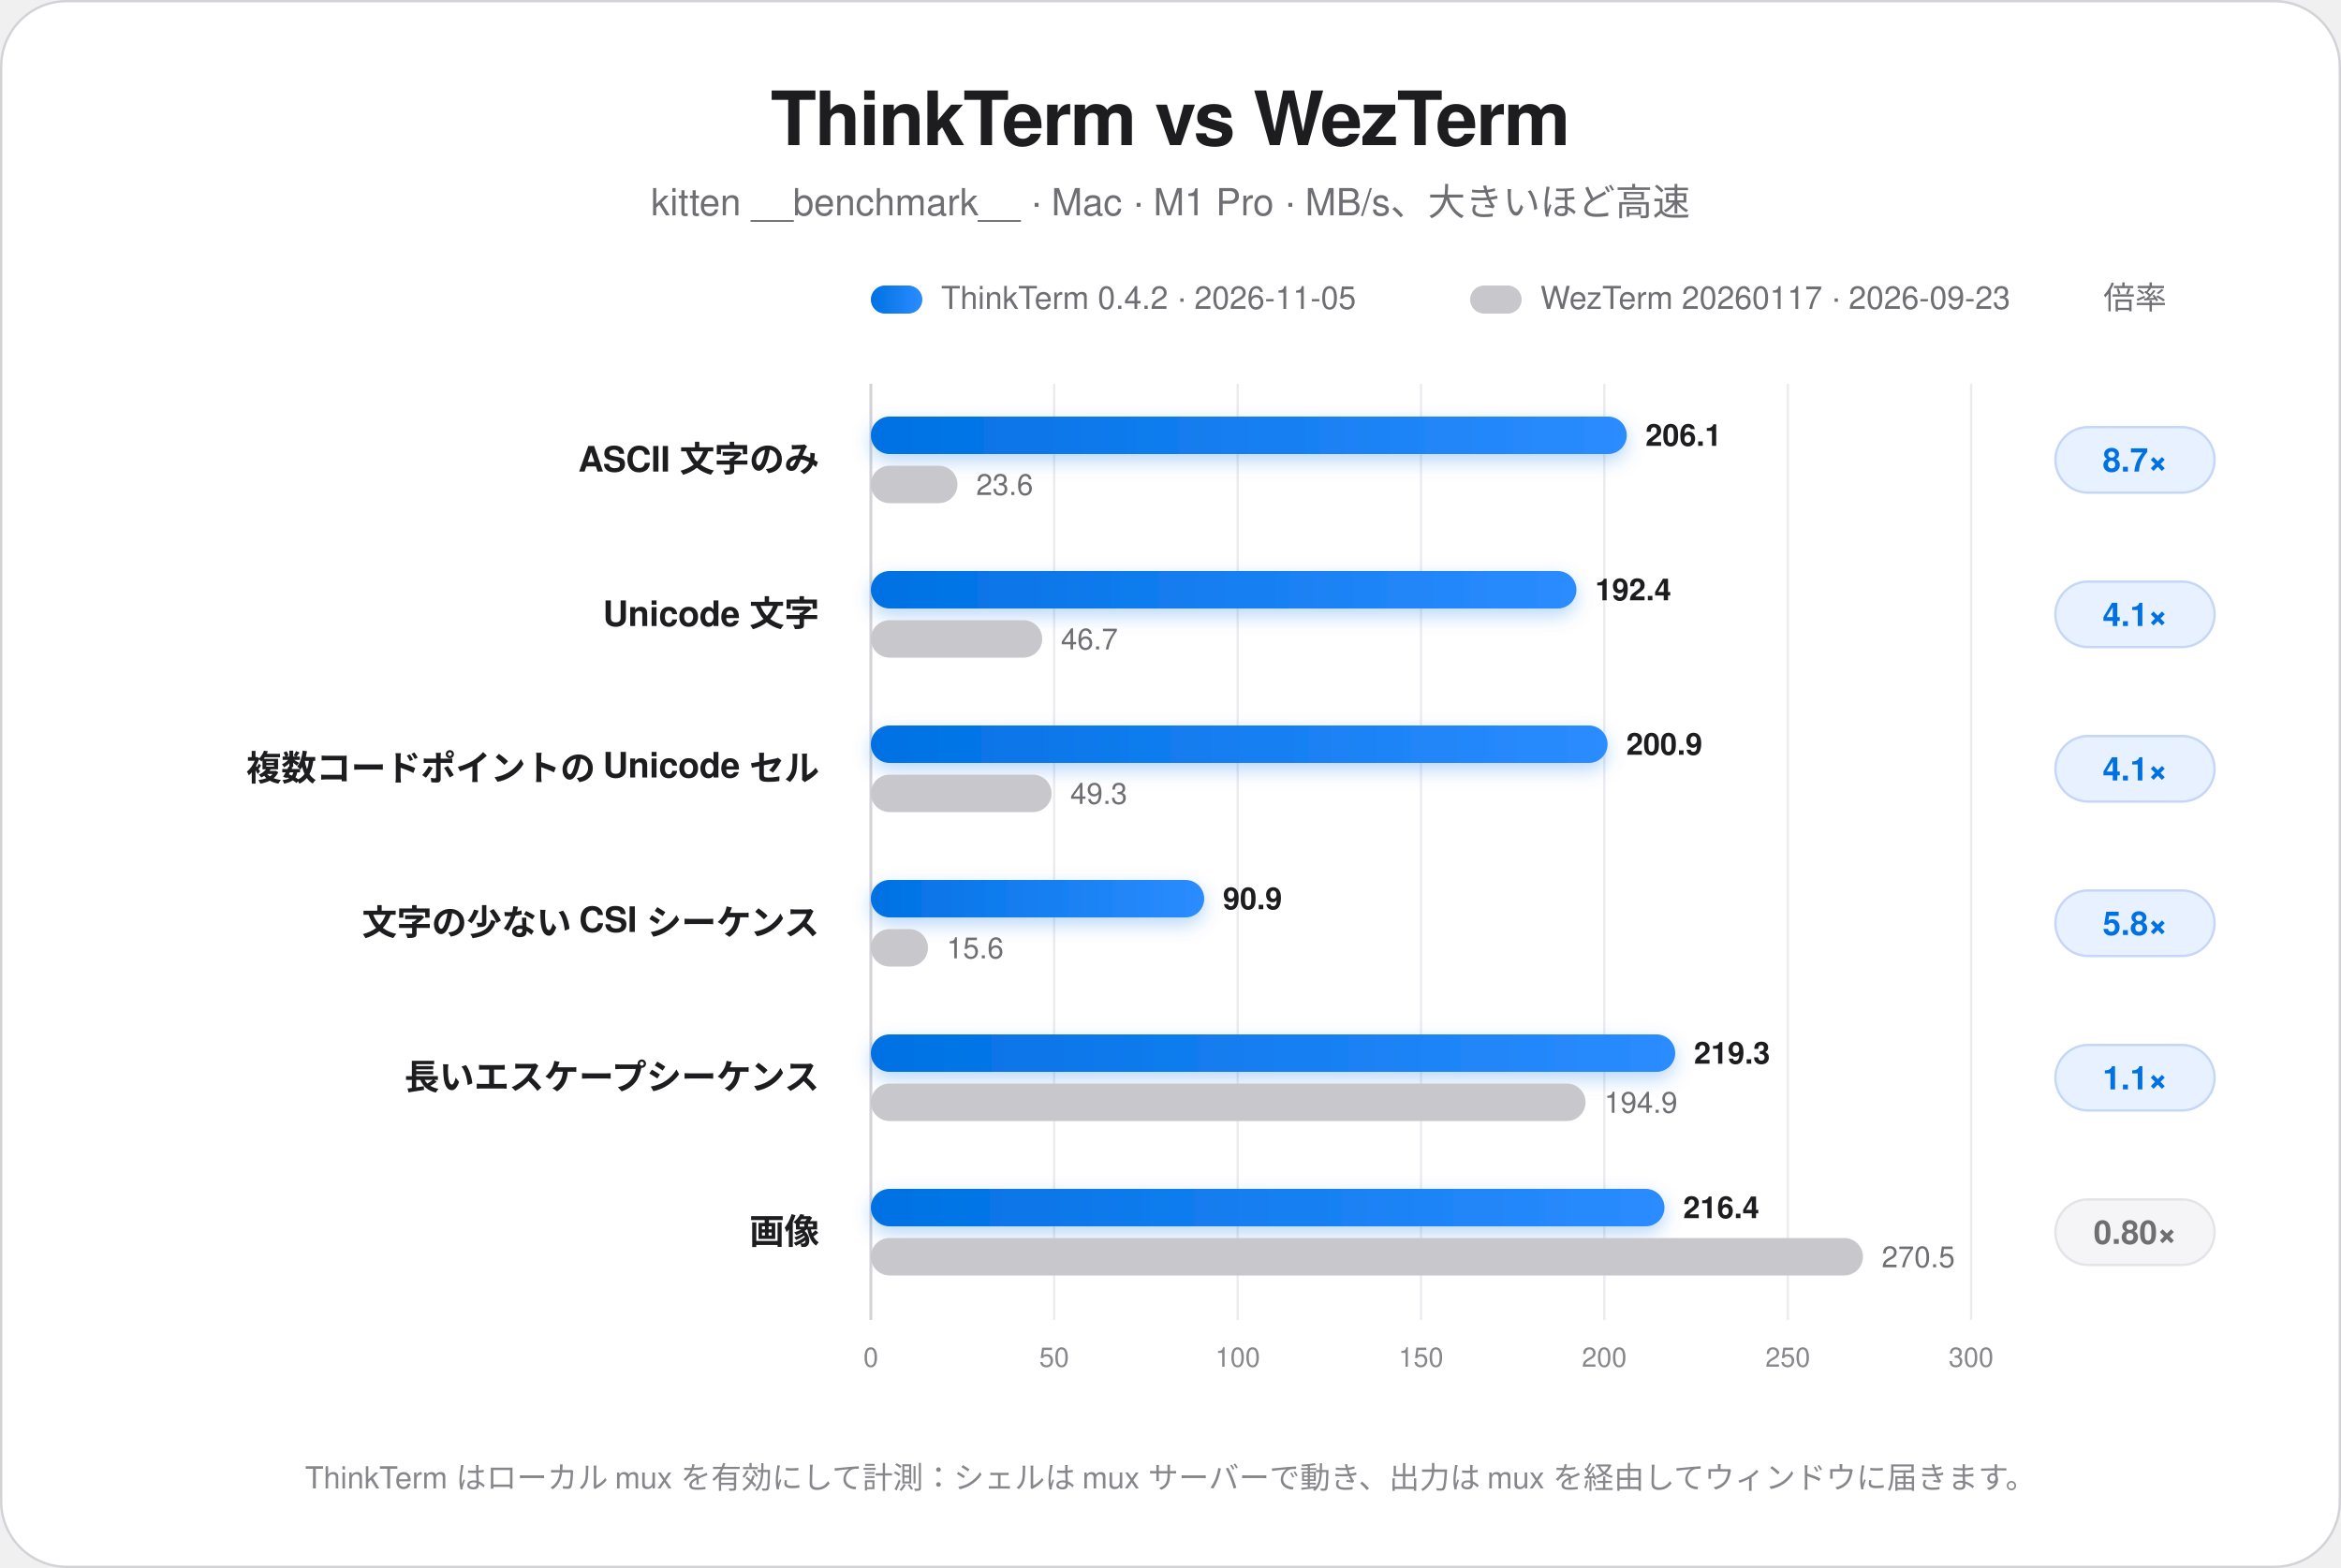
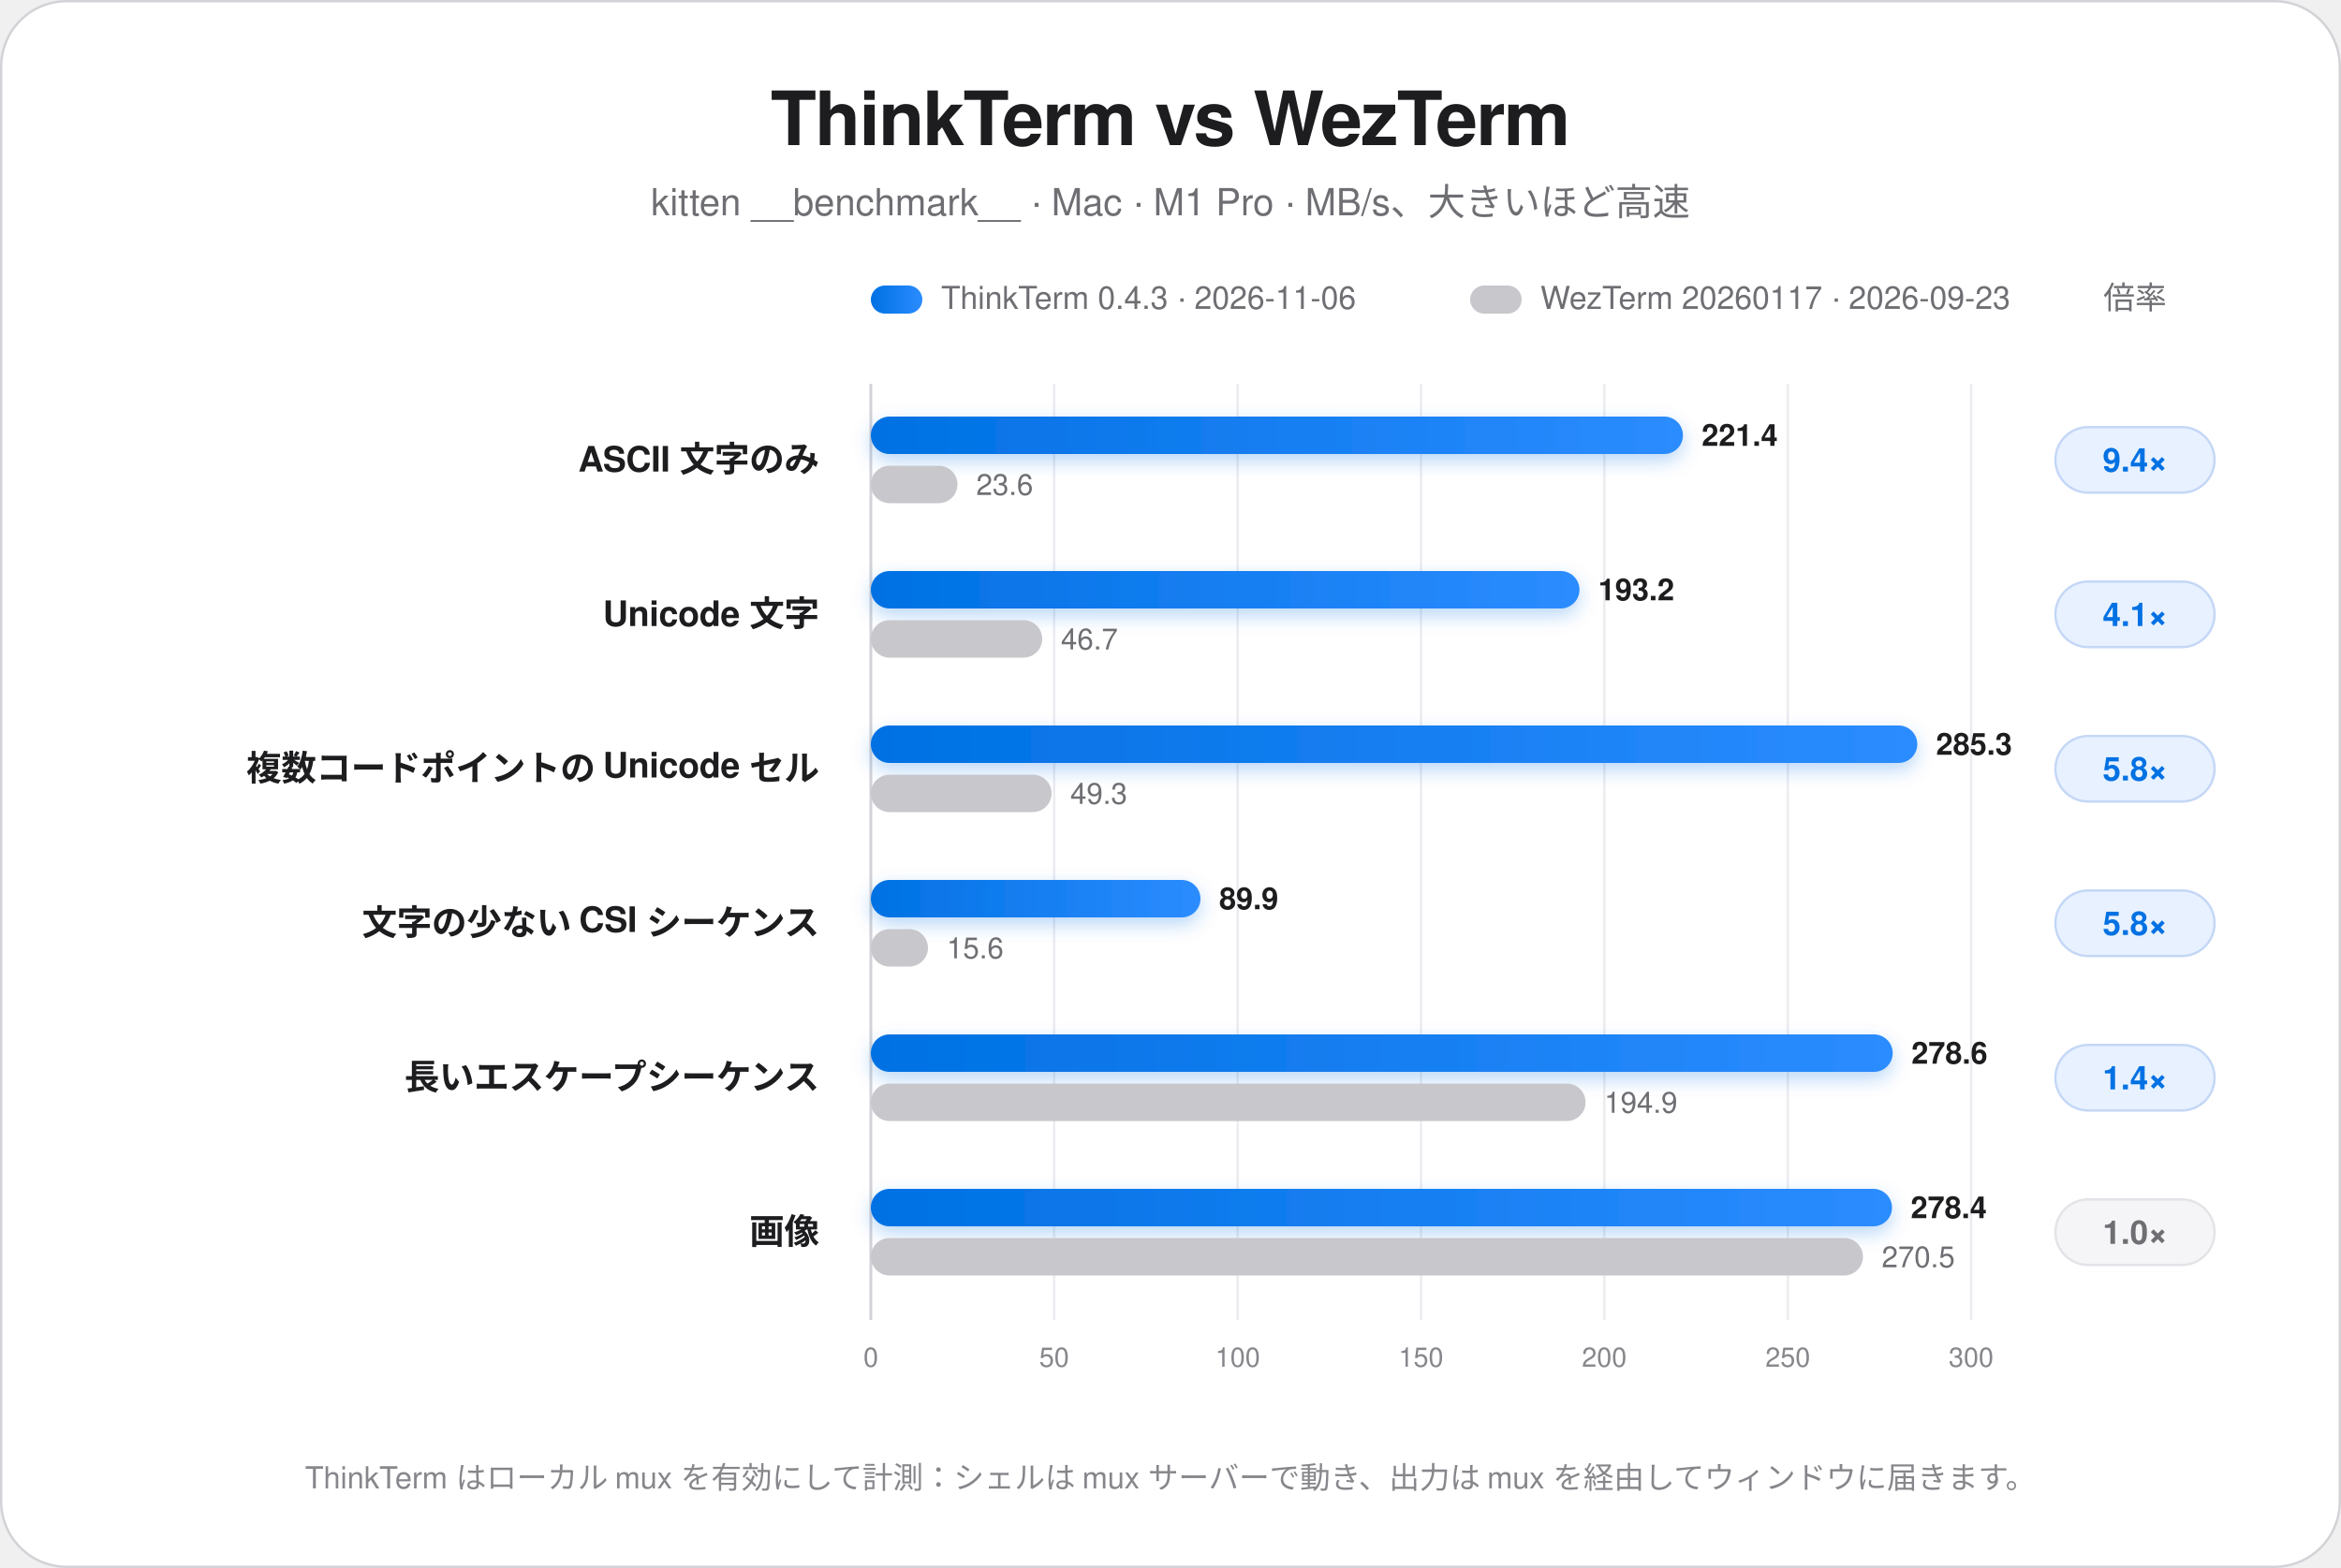
<svg xmlns="http://www.w3.org/2000/svg" viewBox="0 0 1000 670" width="1000" height="670" role="img" aria-labelledby="t d">
  <defs>
    <linearGradient id="ours" x1="0" y1="0" x2="1" y2="0">
      <stop offset="0" stop-color="#0071e3" />
      <stop offset="1" stop-color="#2b8cff" />
    </linearGradient>
    <filter id="glow" x="-10%" y="-80%" width="120%" height="300%">
      <feDropShadow dx="0" dy="3" stdDeviation="4" flood-color="#0071e3" flood-opacity="0.28" />
    </filter>
  </defs>
  <style>
text { font-family: -apple-system, BlinkMacSystemFont, 'SF Pro Display', 'SF Pro Text', 'Segoe UI', 'Helvetica Neue', Helvetica, Arial, 'Hiragino Sans', 'Hiragino Kaku Gothic ProN', 'Yu Gothic', 'Meiryo', 'Noto Sans CJK JP', sans-serif; fill: #1d1d1f; }
.headline { font-size: 32px; font-weight: 700; letter-spacing: -0.6px; }
.subhead { font-size: 16px; fill: #6e6e73; }
.label { font-size: 15px; font-weight: 600; letter-spacing: -0.1px; }
.legend { font-size: 13.5px; font-weight: 500; fill: #6e6e73; }
.val-ours { font-size: 13px; font-weight: 700; }
.val-theirs { font-size: 12.5px; font-weight: 500; fill: #6e6e73; }
.tick { font-size: 11.5px; fill: #86868b; }
.caption { font-size: 13px; font-weight: 500; fill: #86868b; }
.grid { stroke: #ececf0; stroke-width: 1; }
.axis { stroke: #d2d2d7; stroke-width: 1.2; }
.ours { fill: url(#ours); }
.ours-bar { fill: url(#ours); filter: url(#glow); }
.theirs { fill: #c7c7cc; }
.win { fill: #e8f1ff; stroke: #c4d7f6; }
.win-t { font-size: 14px; font-weight: 700; fill: #0071e3; }
.even { fill: #f5f5f7; stroke: #e3e3e8; }
.even-t { font-size: 14px; font-weight: 700; fill: #6e6e73; }
</style>
  <rect x="0.5" y="0.5" width="999" height="669" rx="28" fill="#ffffff" stroke="#d2d2d7" />
  <text x="500" y="62" class="headline" text-anchor="middle">ThinkTerm vs WezTerm</text>
  <text x="500" y="92" class="subhead" text-anchor="middle">kitten __benchmark__ · Mac · M1 Pro · MB/s、大きいほど高速</text>
  <rect x="372" y="122" width="22" height="12" rx="6" class="ours" />
-   <text x="402" y="132" class="legend">ThinkTerm 0.4.2 · 2026-11-05</text>
+   <text x="402" y="132" class="legend">ThinkTerm 0.4.3 · 2026-11-06</text>
  <rect x="628" y="122" width="22" height="12" rx="6" class="theirs" />
  <text x="658" y="132" class="legend">WezTerm 20260117 · 2026-09-23</text>
  <text x="912" y="132" class="legend" text-anchor="middle">倍率</text>
  <line x1="450.3" y1="164" x2="450.3" y2="564" class="grid" />
  <text x="450.3" y="584" class="tick" text-anchor="middle">50</text>
  <line x1="528.7" y1="164" x2="528.7" y2="564" class="grid" />
  <text x="528.7" y="584" class="tick" text-anchor="middle">100</text>
  <line x1="607.0" y1="164" x2="607.0" y2="564" class="grid" />
  <text x="607.0" y="584" class="tick" text-anchor="middle">150</text>
  <line x1="685.3" y1="164" x2="685.3" y2="564" class="grid" />
  <text x="685.3" y="584" class="tick" text-anchor="middle">200</text>
  <line x1="763.7" y1="164" x2="763.7" y2="564" class="grid" />
  <text x="763.7" y="584" class="tick" text-anchor="middle">250</text>
  <line x1="842.0" y1="164" x2="842.0" y2="564" class="grid" />
  <text x="842.0" y="584" class="tick" text-anchor="middle">300</text>
  <line x1="372" y1="164" x2="372" y2="564" class="axis" />
  <text x="372" y="584" class="tick" text-anchor="middle">0</text>
  <text x="350" y="201.5" class="label" text-anchor="end">ASCII 文字のみ</text>
-   <rect x="372" y="178" width="322.9" height="16" rx="8.0" class="ours-bar" />
-   <text x="702.9" y="190.5" class="val-ours">206.1</text>
+   <rect x="372" y="178" width="346.9" height="16" rx="8.0" class="ours-bar" />
+   <text x="726.9" y="190.5" class="val-ours">221.4</text>
  <rect x="372" y="199" width="37.0" height="16" rx="8.0" class="theirs" />
  <text x="417.0" y="211.5" class="val-theirs">23.6</text>
  <rect x="878" y="182.5" width="68" height="28" rx="14" class="win" />
-   <text x="912" y="201.5" class="win-t" text-anchor="middle">8.7×</text>
+   <text x="912" y="201.5" class="win-t" text-anchor="middle">9.4×</text>
  <text x="350" y="267.5" class="label" text-anchor="end">Unicode 文字</text>
-   <rect x="372" y="244" width="301.4" height="16" rx="8.0" class="ours-bar" />
-   <text x="681.4" y="256.5" class="val-ours">192.4</text>
+   <rect x="372" y="244" width="302.7" height="16" rx="8.0" class="ours-bar" />
+   <text x="682.7" y="256.5" class="val-ours">193.2</text>
  <rect x="372" y="265" width="73.2" height="16" rx="8.0" class="theirs" />
  <text x="453.2" y="277.5" class="val-theirs">46.7</text>
  <rect x="878" y="248.5" width="68" height="28" rx="14" class="win" />
  <text x="912" y="267.5" class="win-t" text-anchor="middle">4.1×</text>
  <text x="350" y="333.5" class="label" text-anchor="end">複数コードポイントの Unicode セル</text>
-   <rect x="372" y="310" width="314.7" height="16" rx="8.0" class="ours-bar" />
-   <text x="694.7" y="322.5" class="val-ours">200.9</text>
+   <rect x="372" y="310" width="447.0" height="16" rx="8.0" class="ours-bar" />
+   <text x="827.0" y="322.5" class="val-ours">285.3</text>
  <rect x="372" y="331" width="77.2" height="16" rx="8.0" class="theirs" />
  <text x="457.2" y="343.5" class="val-theirs">49.3</text>
  <rect x="878" y="314.5" width="68" height="28" rx="14" class="win" />
-   <text x="912" y="333.5" class="win-t" text-anchor="middle">4.1×</text>
+   <text x="912" y="333.5" class="win-t" text-anchor="middle">5.8×</text>
  <text x="350" y="399.5" class="label" text-anchor="end">文字の少ない CSI シーケンス</text>
-   <rect x="372" y="376" width="142.4" height="16" rx="8.0" class="ours-bar" />
-   <text x="522.4" y="388.5" class="val-ours">90.9</text>
+   <rect x="372" y="376" width="140.8" height="16" rx="8.0" class="ours-bar" />
+   <text x="520.8" y="388.5" class="val-ours">89.9</text>
  <rect x="372" y="397" width="24.4" height="16" rx="8.0" class="theirs" />
  <text x="404.4" y="409.5" class="val-theirs">15.6</text>
  <rect x="878" y="380.5" width="68" height="28" rx="14" class="win" />
  <text x="912" y="399.5" class="win-t" text-anchor="middle">5.8×</text>
  <text x="350" y="465.5" class="label" text-anchor="end">長いエスケープシーケンス</text>
-   <rect x="372" y="442" width="343.6" height="16" rx="8.0" class="ours-bar" />
-   <text x="723.6" y="454.5" class="val-ours">219.3</text>
+   <rect x="372" y="442" width="436.5" height="16" rx="8.0" class="ours-bar" />
+   <text x="816.5" y="454.5" class="val-ours">278.6</text>
  <rect x="372" y="463" width="305.3" height="16" rx="8.0" class="theirs" />
  <text x="685.3" y="475.5" class="val-theirs">194.9</text>
  <rect x="878" y="446.5" width="68" height="28" rx="14" class="win" />
-   <text x="912" y="465.5" class="win-t" text-anchor="middle">1.1×</text>
+   <text x="912" y="465.5" class="win-t" text-anchor="middle">1.4×</text>
  <text x="350" y="531.5" class="label" text-anchor="end">画像</text>
-   <rect x="372" y="508" width="339.0" height="16" rx="8.0" class="ours-bar" />
-   <text x="719.0" y="520.5" class="val-ours">216.4</text>
+   <rect x="372" y="508" width="436.2" height="16" rx="8.0" class="ours-bar" />
+   <text x="816.2" y="520.5" class="val-ours">278.4</text>
  <rect x="372" y="529" width="423.8" height="16" rx="8.0" class="theirs" />
  <text x="803.8" y="541.5" class="val-theirs">270.5</text>
  <rect x="878" y="512.5" width="68" height="28" rx="14" class="even" />
-   <text x="912" y="531.5" class="even-t" text-anchor="middle">0.80×</text>
+   <text x="912" y="531.5" class="even-t" text-anchor="middle">1.0×</text>
  <text x="500" y="636" class="caption" text-anchor="middle">ThinkTerm はローカル mux を有効にして計測：シェルは mux サーバーで動き、出力は mux を経由してウィンドウに届きます。</text>
</svg>
